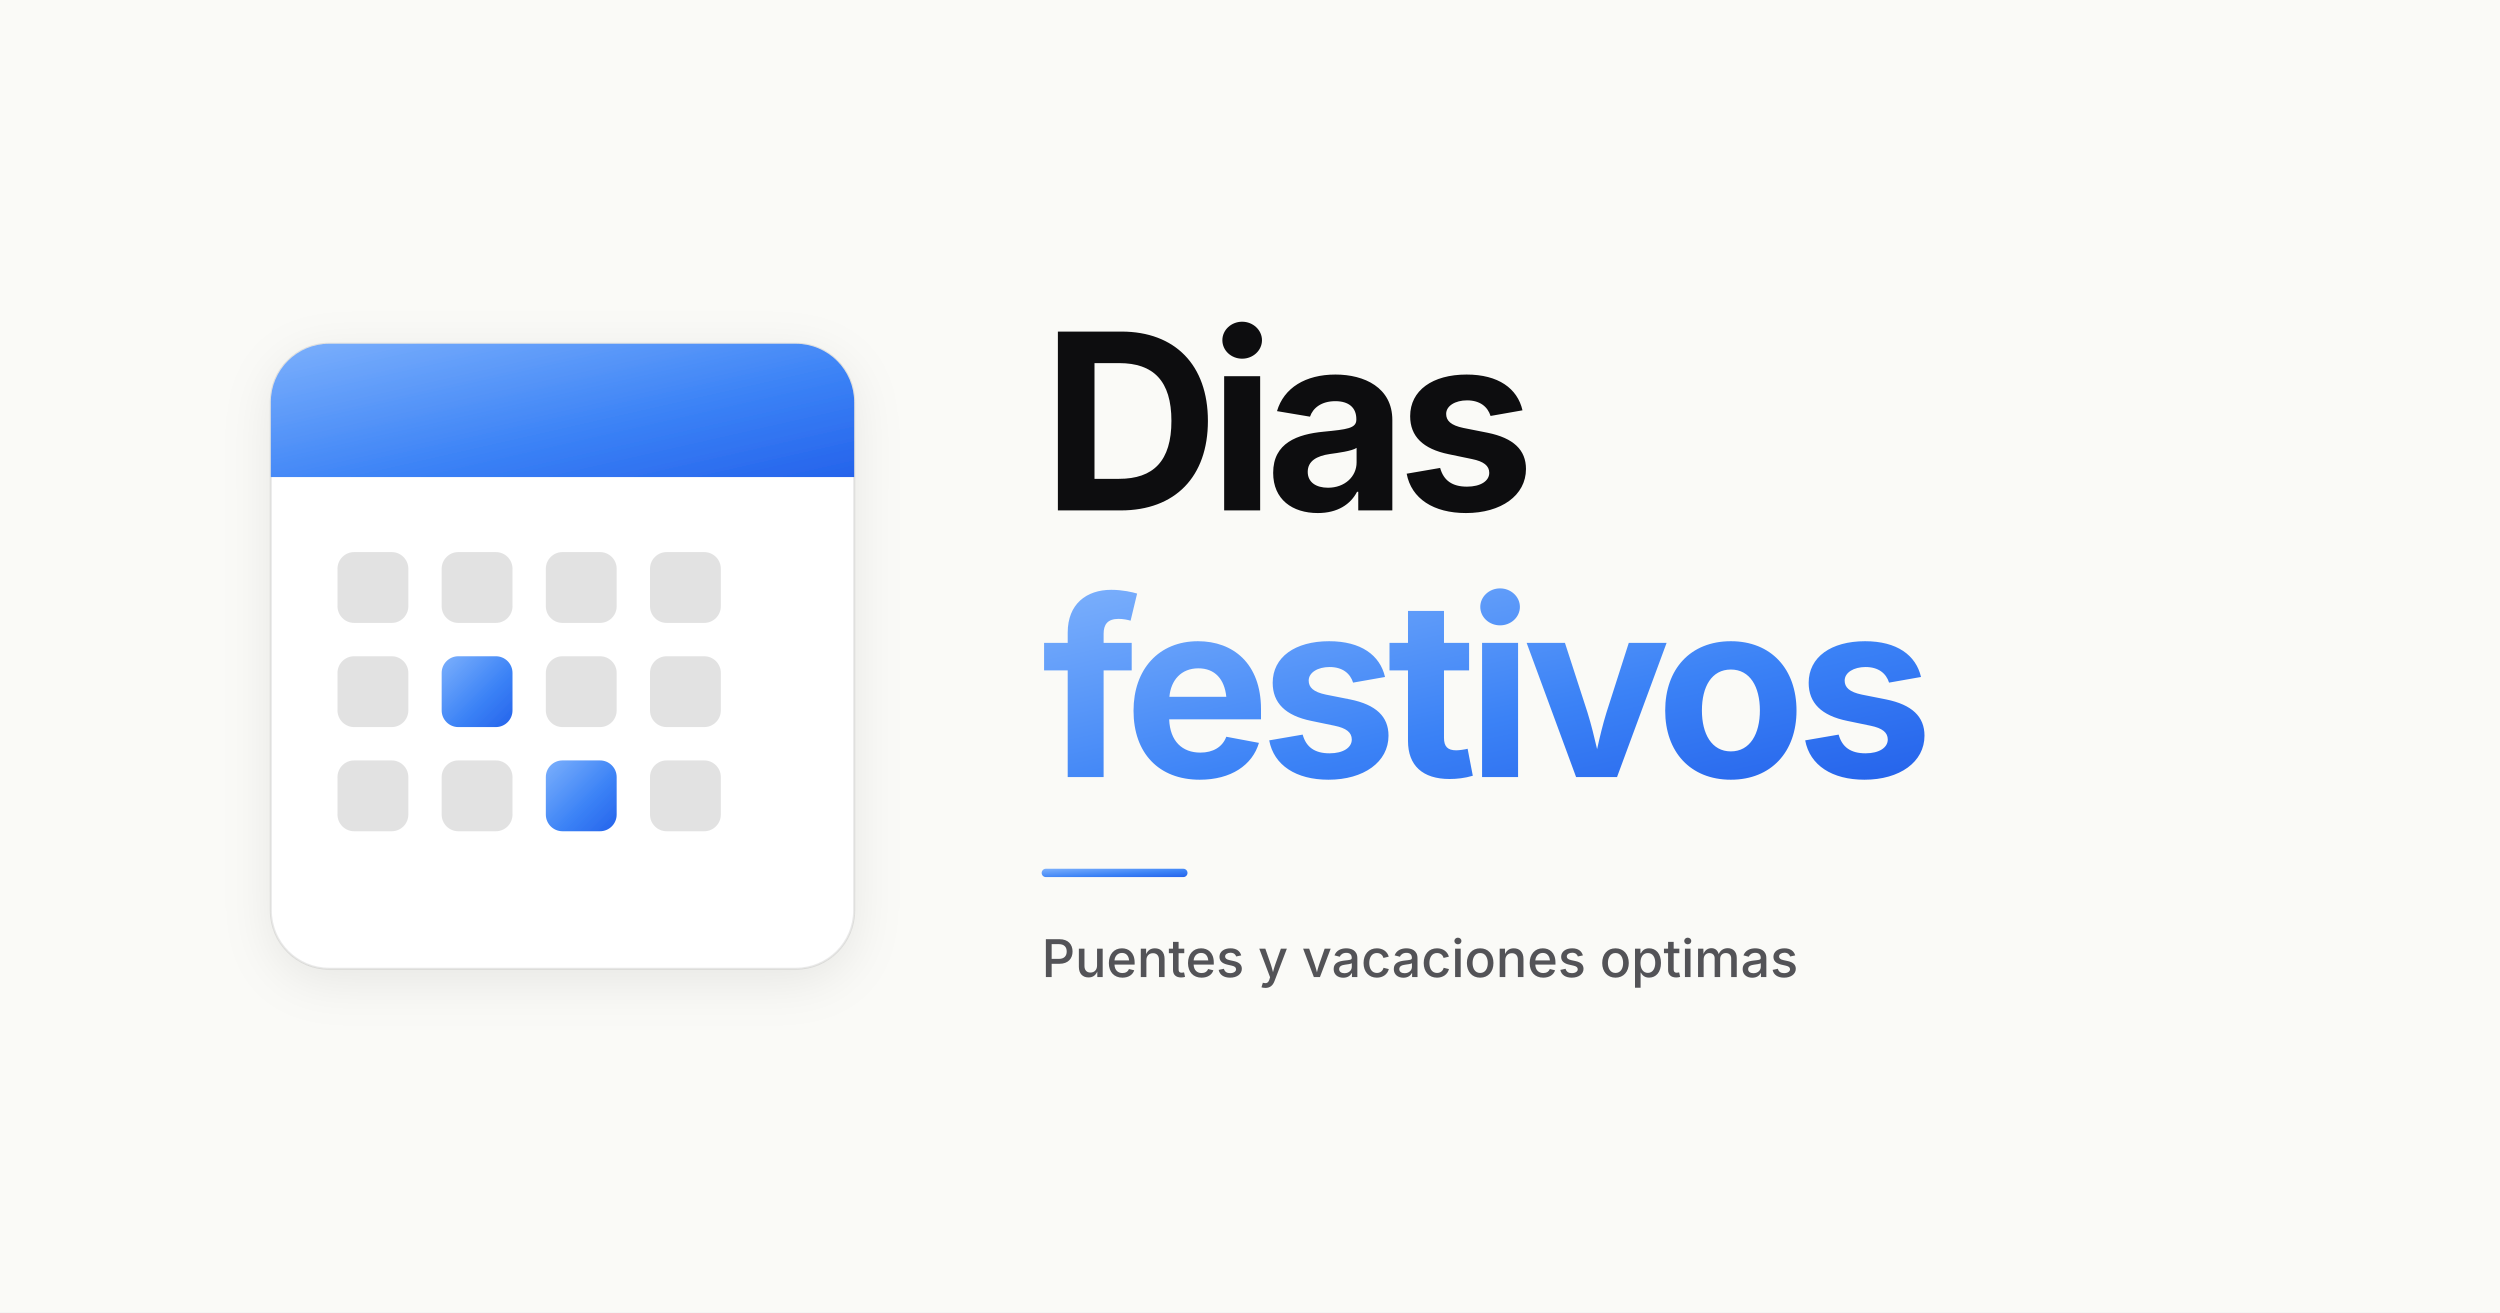
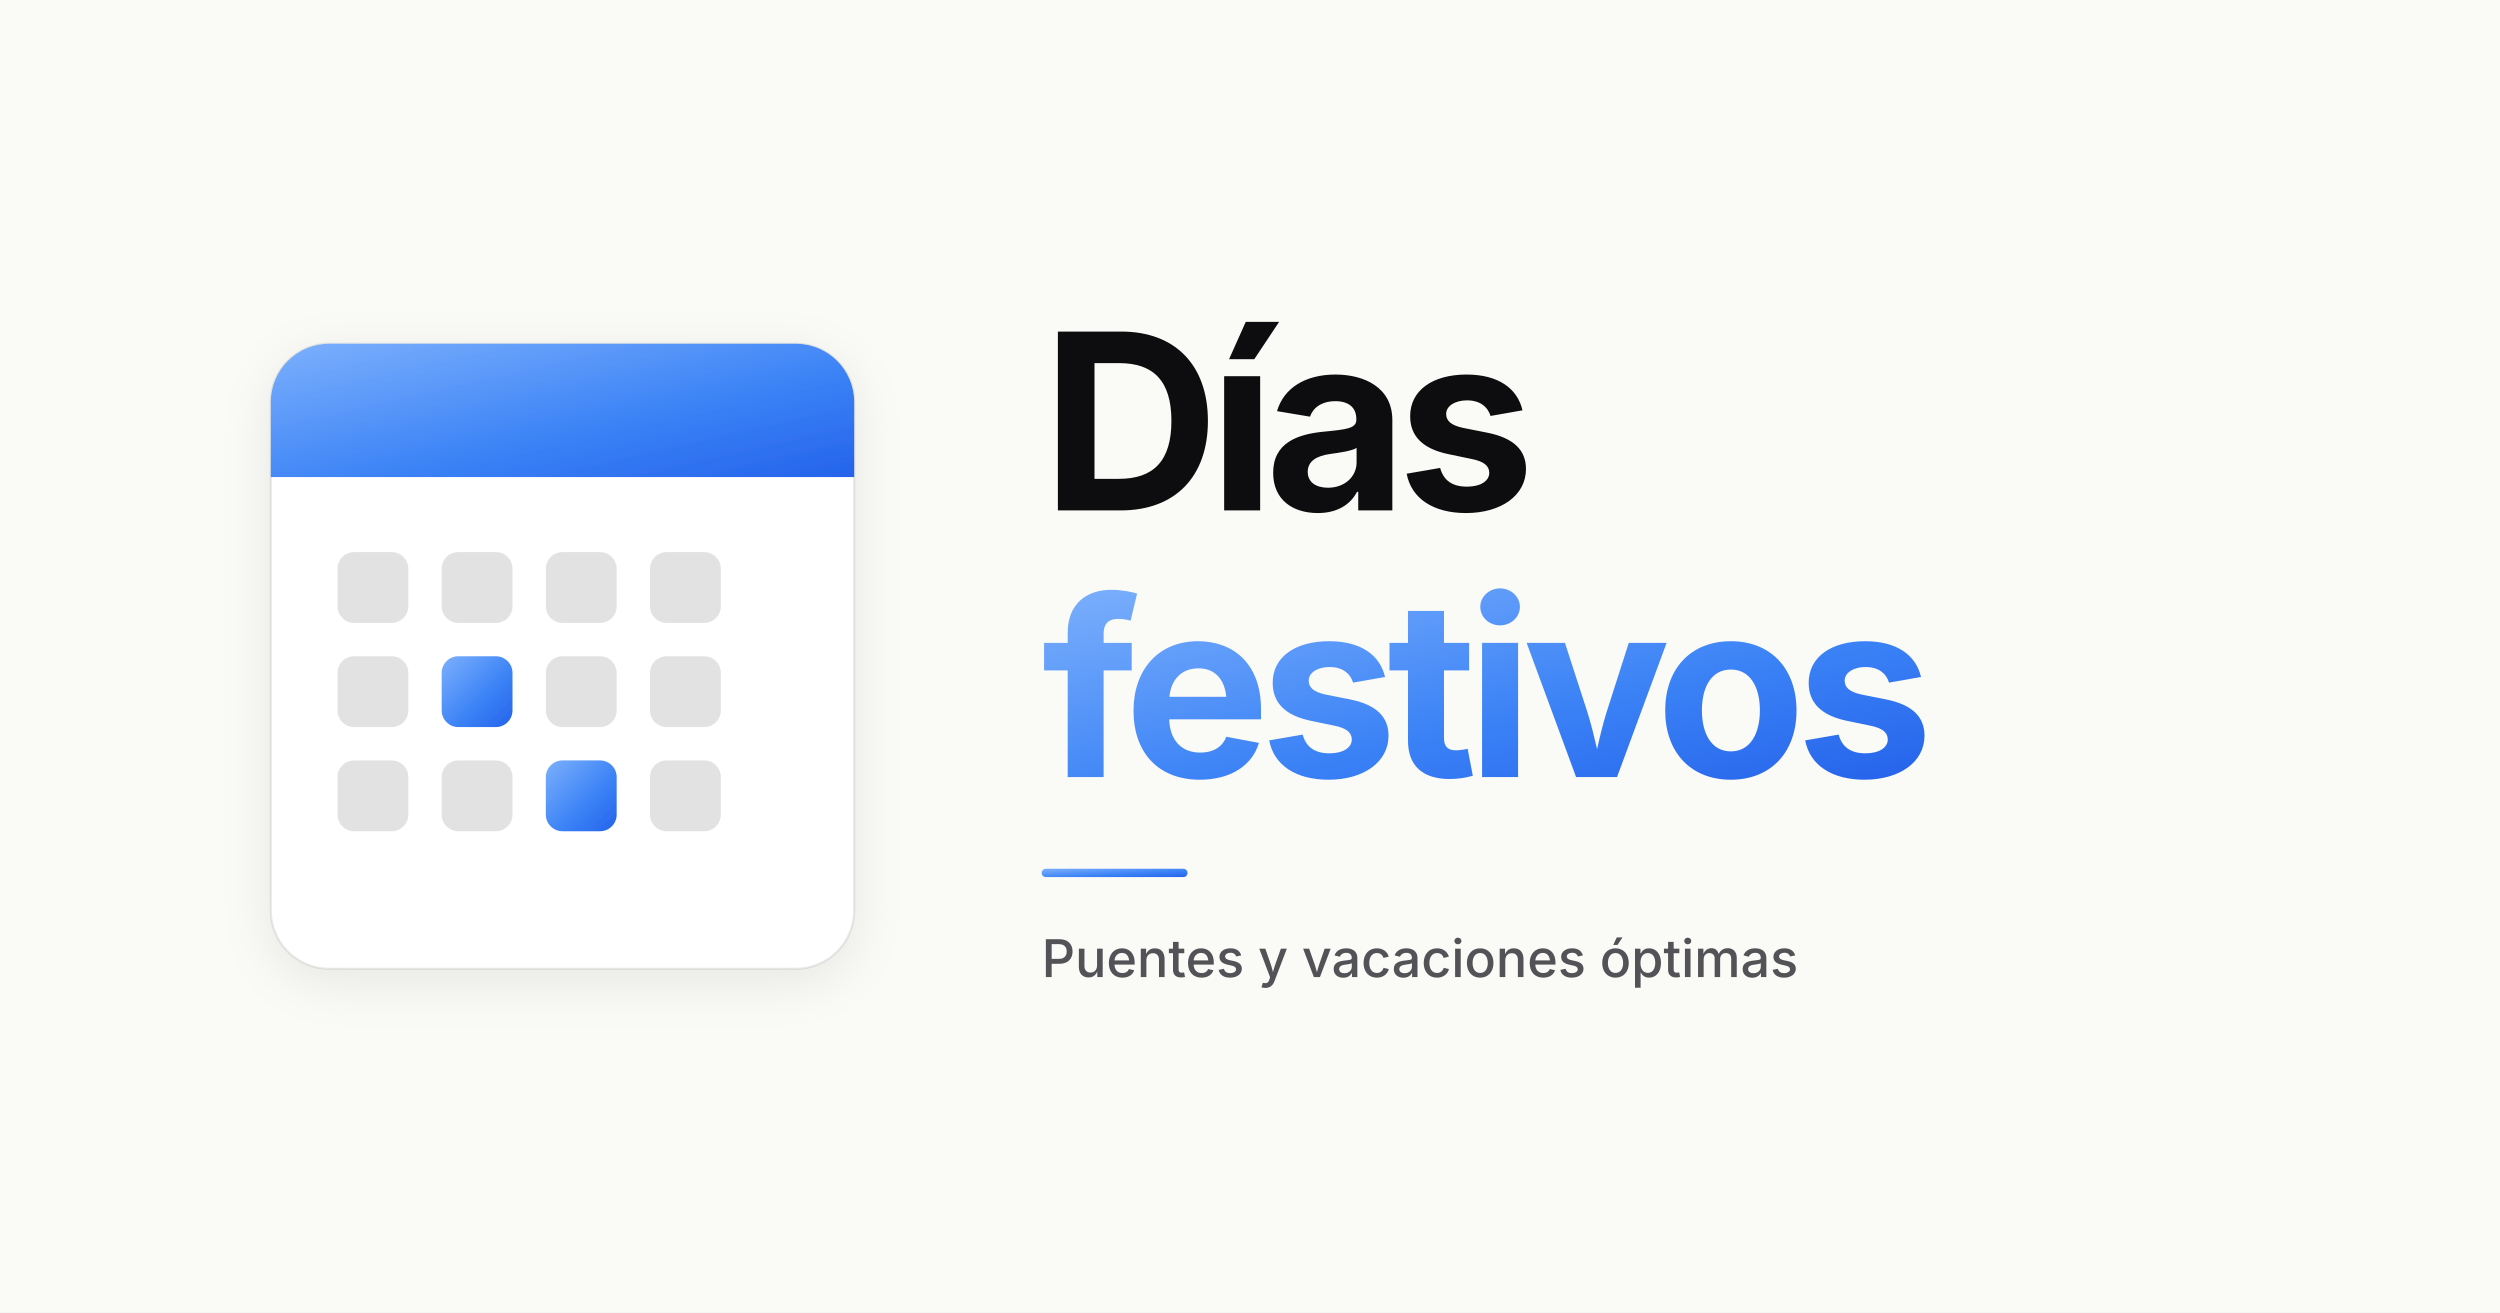
<svg xmlns="http://www.w3.org/2000/svg" viewBox="0 0 1200 630">
  <defs>
    <linearGradient id="acento" x1="0%" y1="0%" x2="100%" y2="100%">
      <stop offset="0%" stop-color="#7CB0FC" />
      <stop offset="60%" stop-color="#3B82F6" />
      <stop offset="100%" stop-color="#2563EB" />
    </linearGradient>
    <filter id="sombra" x="-20%" y="-20%" width="140%" height="140%">
      <feDropShadow dx="0" dy="6" stdDeviation="12" flood-color="#000" flood-opacity="0.08" />
    </filter>
  </defs>
  <rect width="1200" height="630" fill="#FAFAF7" />
  <g transform="translate(130, 165)" filter="url(#sombra)">
    <rect x="0" y="0" width="280" height="300" rx="28" fill="#FFFFFF" stroke="rgba(13,13,15,0.09)" />
    <path d="M0 28 a28 28 0 0 1 28 -28 h224 a28 28 0 0 1 28 28 v36 h-280 z" fill="url(#acento)" />
    <g fill="rgba(13,13,15,0.12)">
      <rect x="32" y="100" width="34" height="34" rx="8" />
      <rect x="82" y="100" width="34" height="34" rx="8" />
      <rect x="132" y="100" width="34" height="34" rx="8" />
      <rect x="182" y="100" width="34" height="34" rx="8" />
      <rect x="32" y="150" width="34" height="34" rx="8" />
      <rect x="132" y="150" width="34" height="34" rx="8" />
      <rect x="182" y="150" width="34" height="34" rx="8" />
      <rect x="32" y="200" width="34" height="34" rx="8" />
      <rect x="82" y="200" width="34" height="34" rx="8" />
      <rect x="182" y="200" width="34" height="34" rx="8" />
    </g>
    <rect x="82" y="150" width="34" height="34" rx="8" fill="url(#acento)" />
    <rect x="132" y="200" width="34" height="34" rx="8" fill="url(#acento)" />
  </g>
  <g transform="translate(500, 245)">
-     <text x="0" y="0" font-family="-apple-system, BlinkMacSystemFont, 'Segoe UI', system-ui, sans-serif" font-size="118" font-weight="700" fill="#0D0D0F" letter-spacing="-5">Dias</text>
+     <text x="0" y="0" font-family="-apple-system, BlinkMacSystemFont, 'Segoe UI', system-ui, sans-serif" font-size="118" font-weight="700" fill="#0D0D0F" letter-spacing="-5">Días</text>
    <text x="0" y="128" font-family="-apple-system, BlinkMacSystemFont, 'Segoe UI', system-ui, sans-serif" font-size="118" font-weight="700" fill="url(#acento)" letter-spacing="-5">festivos</text>
    <rect x="0" y="172" width="70" height="4" fill="url(#acento)" rx="2" />
-     <text x="0" y="224" font-family="-apple-system, BlinkMacSystemFont, 'Segoe UI', system-ui, sans-serif" font-size="25" font-weight="500" fill="#535357">Puentes y vacaciones optimas</text>
+     <text x="0" y="224" font-family="-apple-system, BlinkMacSystemFont, 'Segoe UI', system-ui, sans-serif" font-size="25" font-weight="500" fill="#535357">Puentes y vacaciones óptimas</text>
  </g>
</svg>
